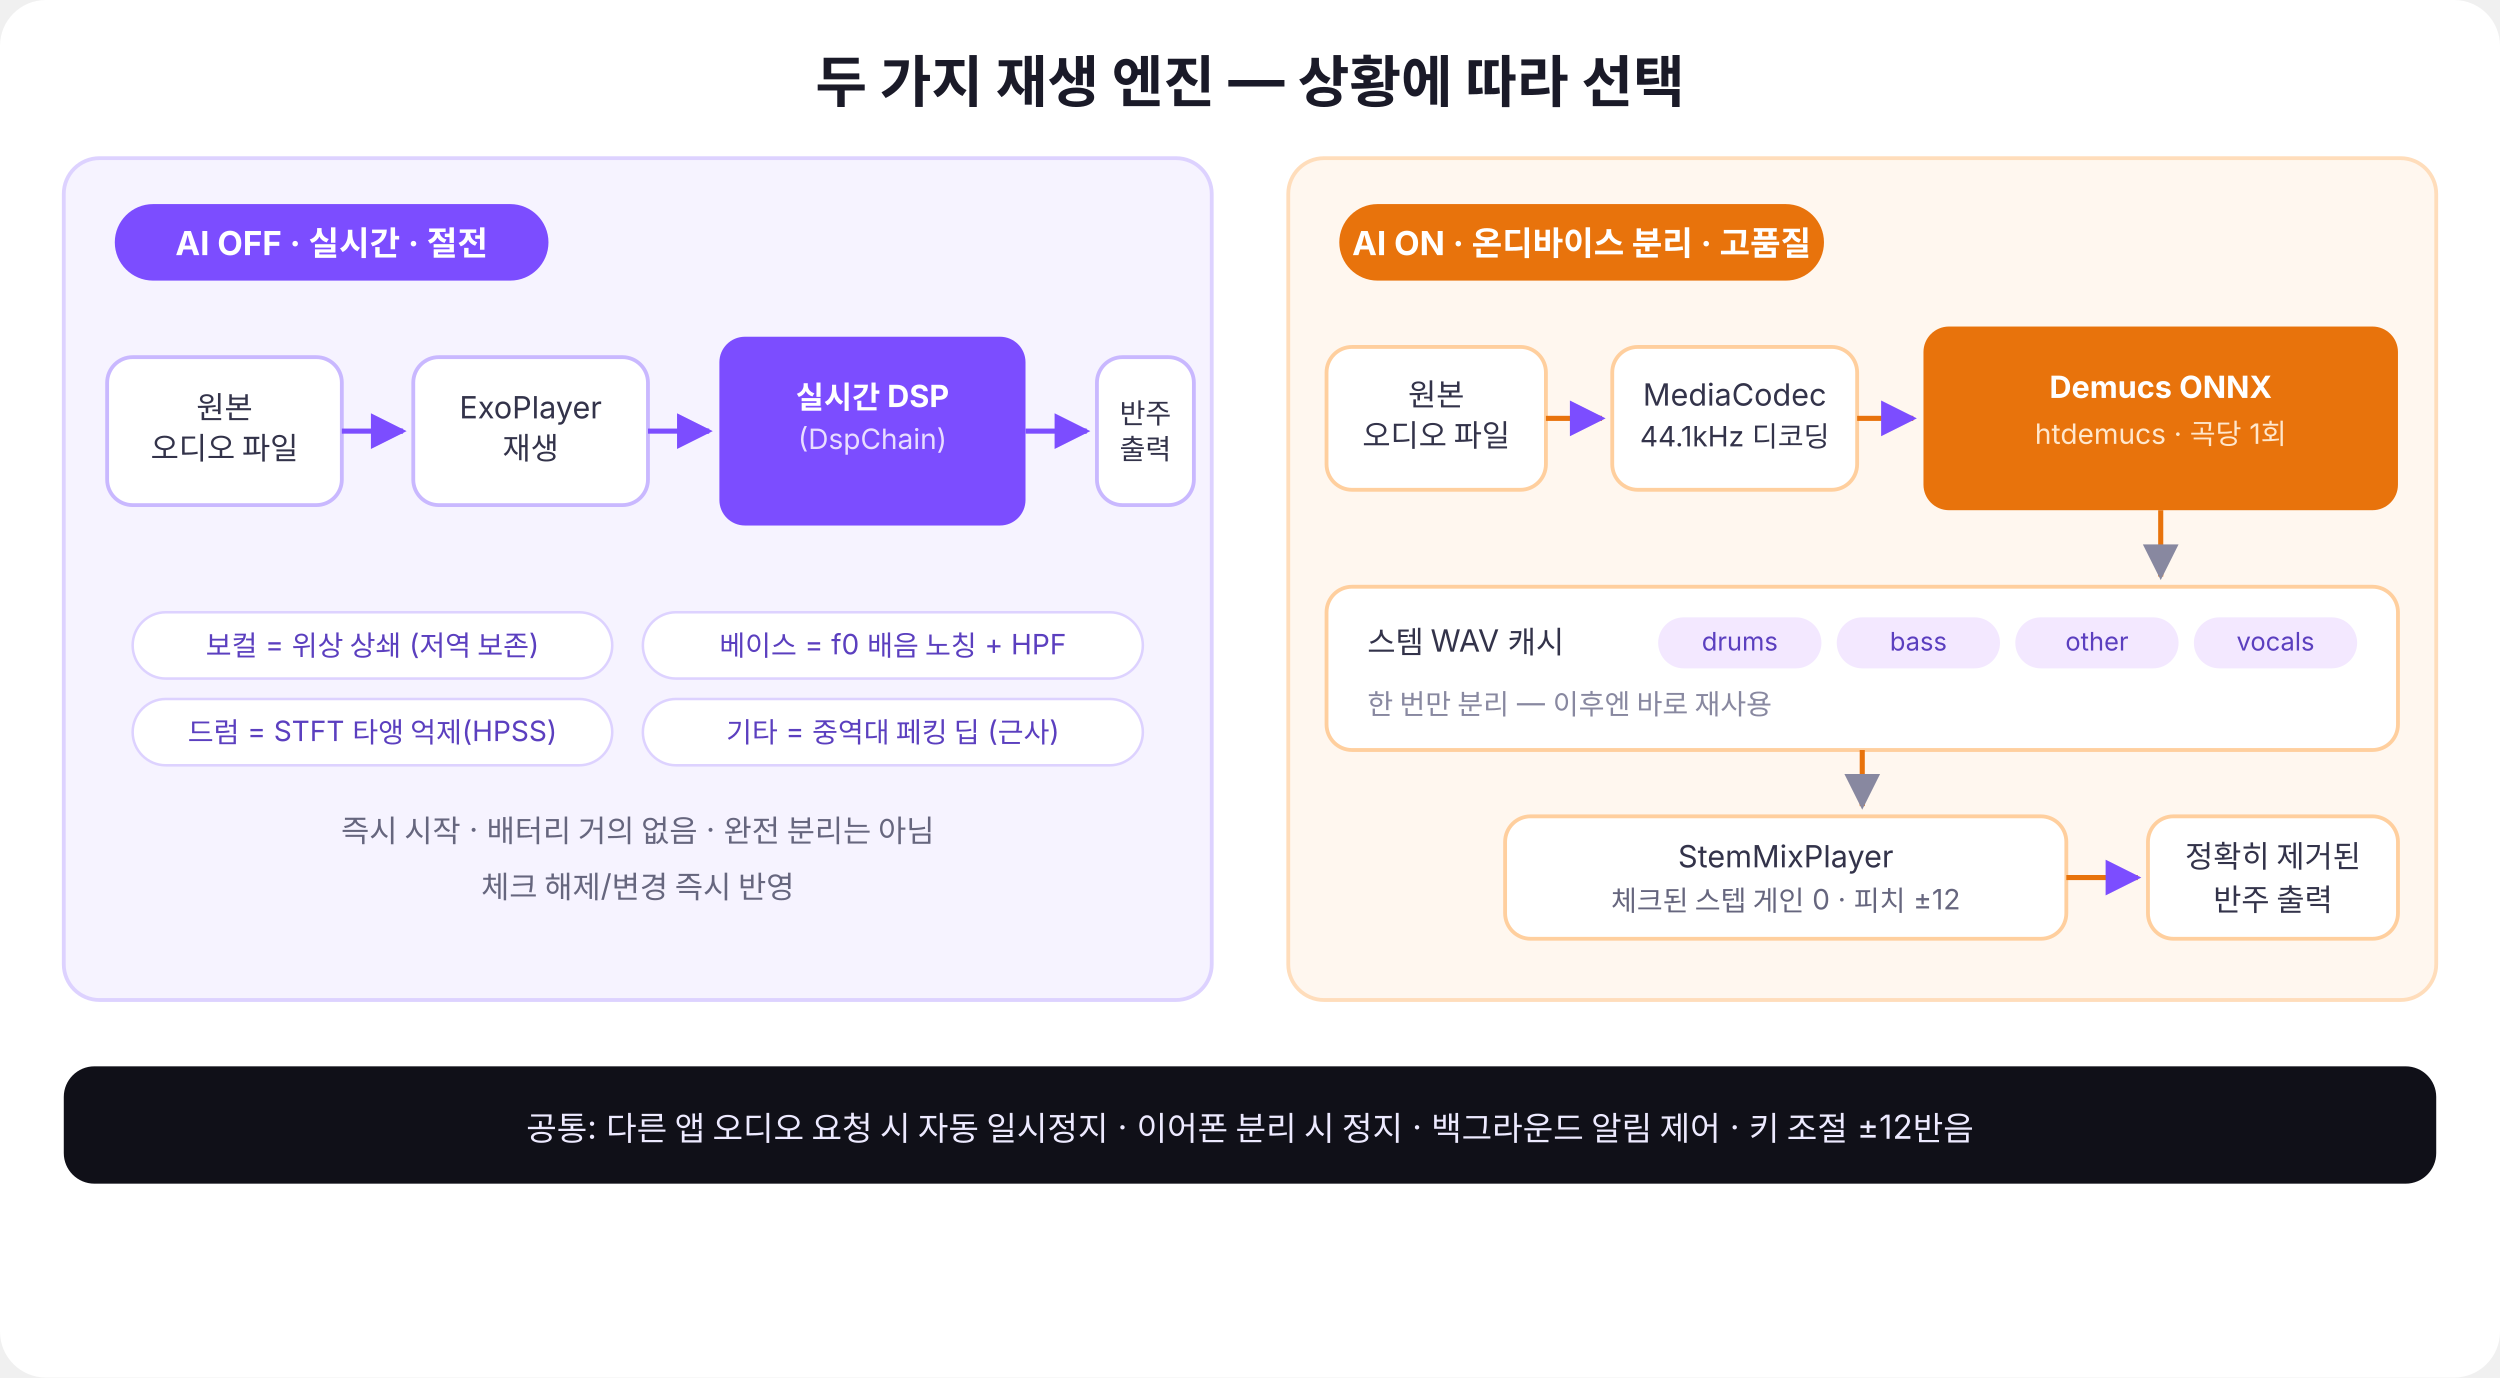
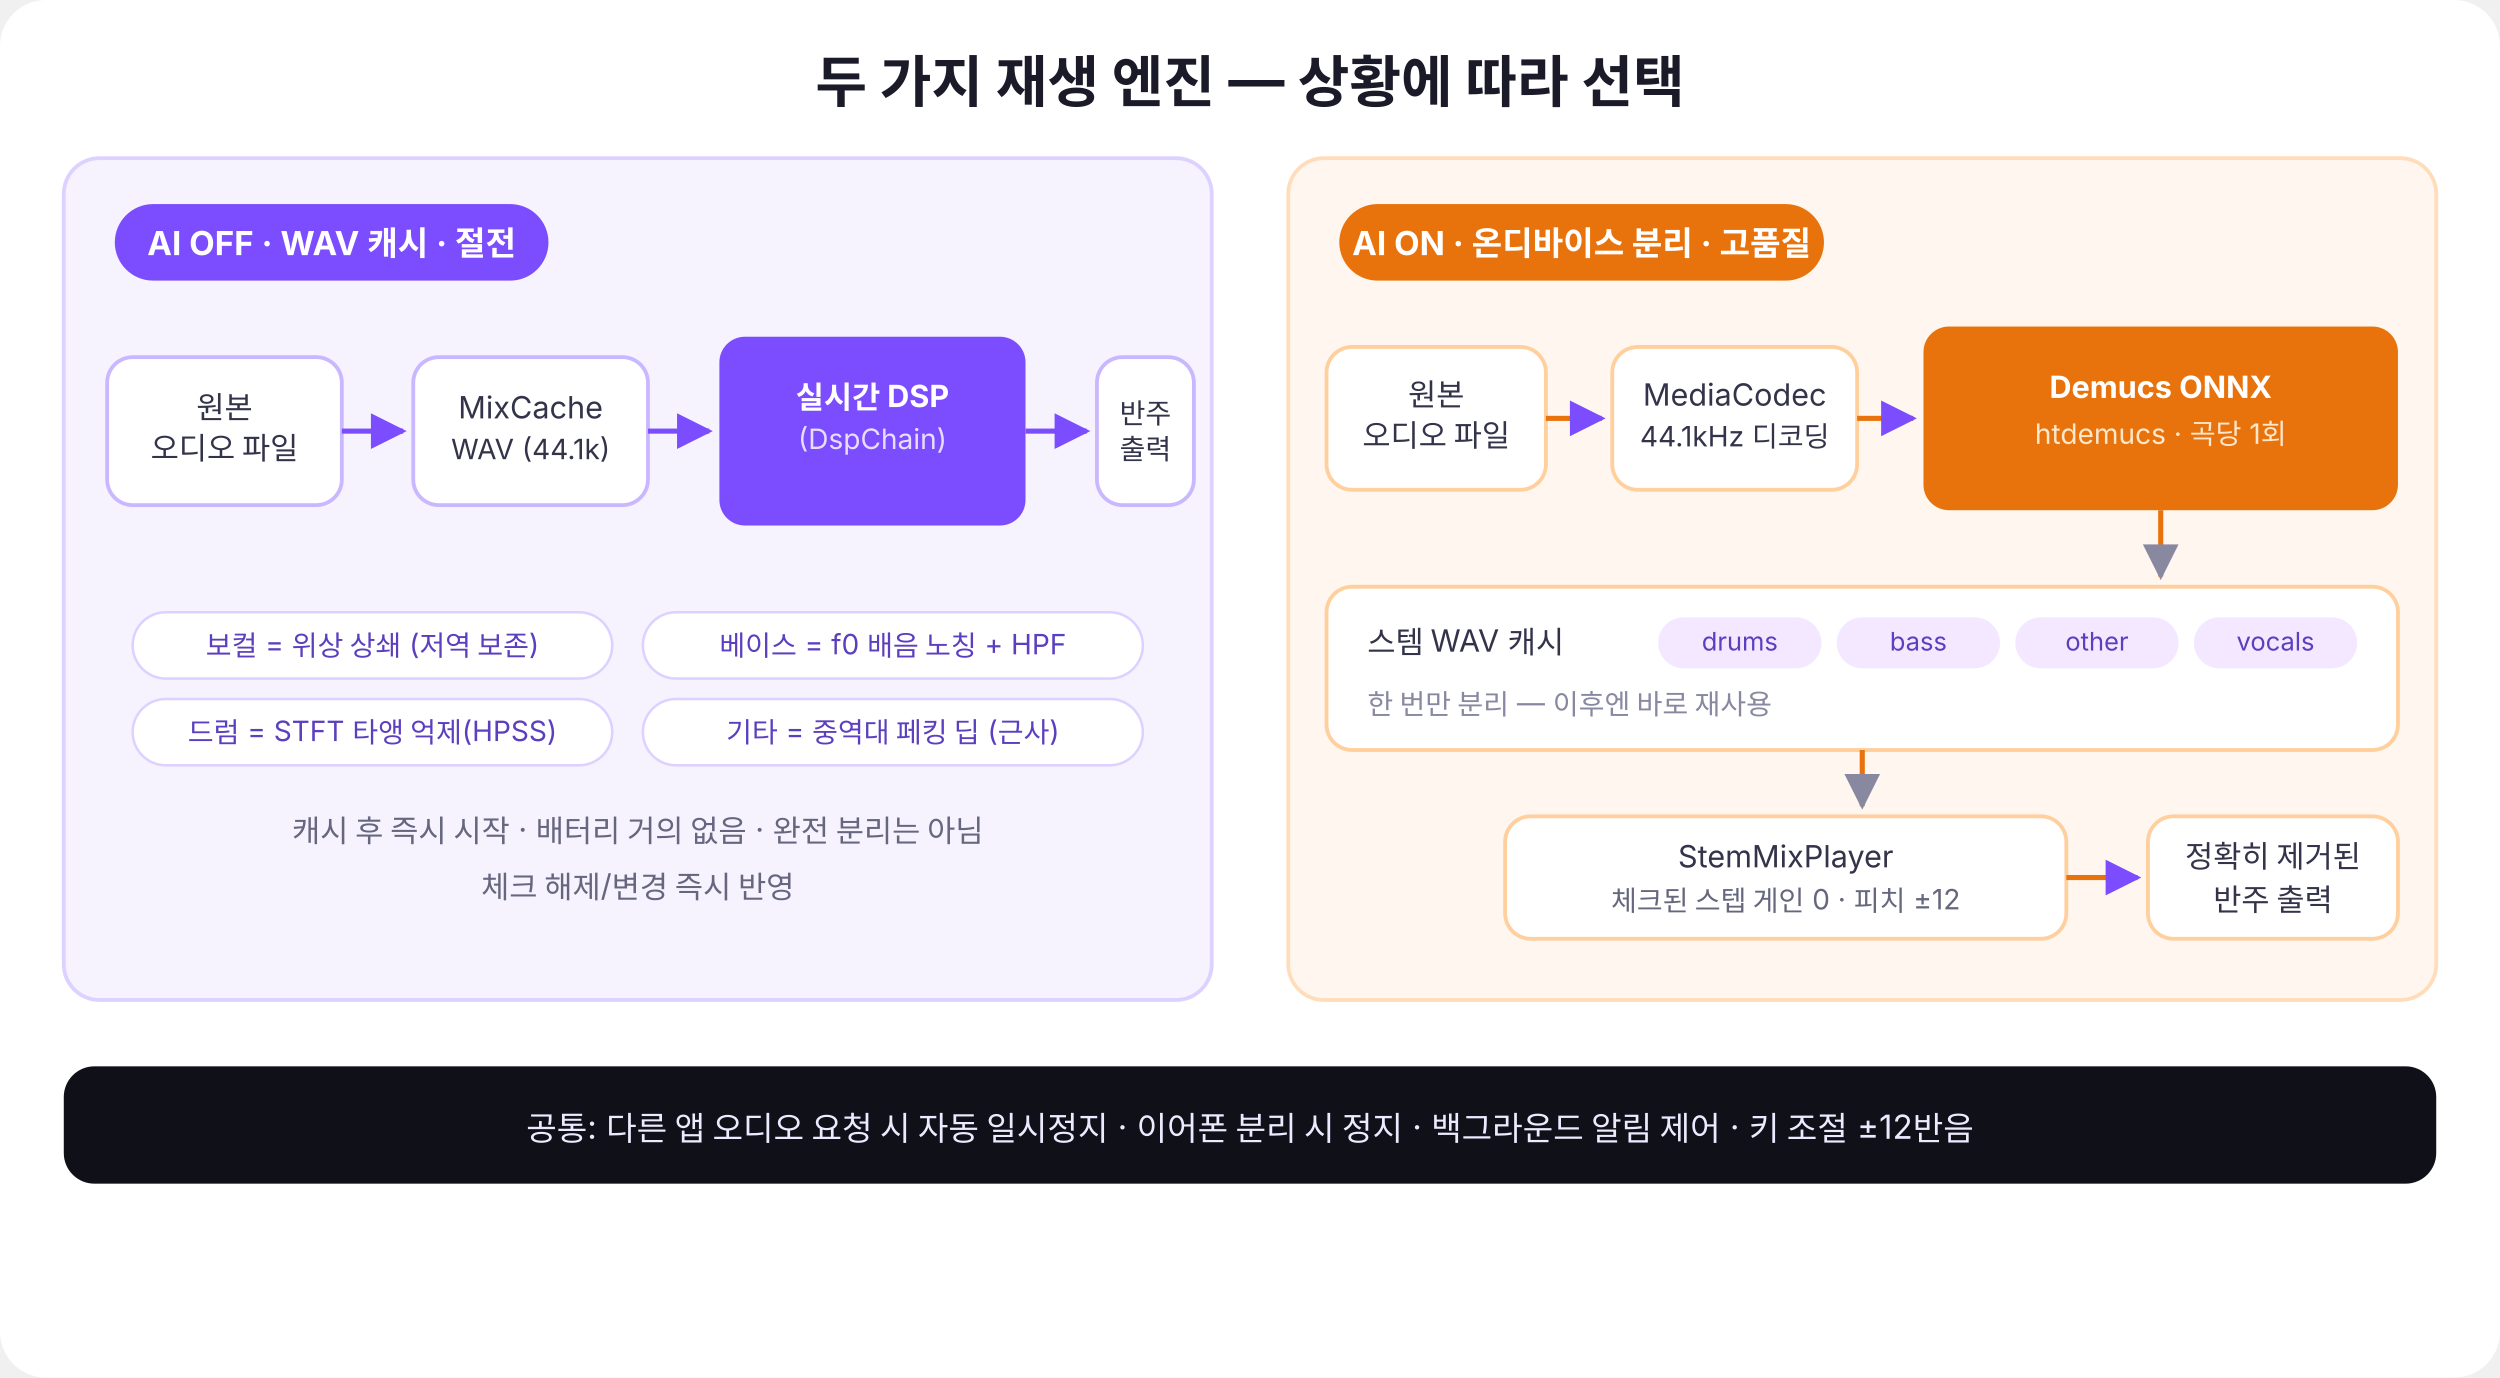
<svg xmlns="http://www.w3.org/2000/svg" width="980" height="540" viewBox="0 0 980 540">
  <defs>
    <marker id="ar" viewBox="0 0 10 10" refX="9" refY="5" markerWidth="7" markerHeight="7" orient="auto">
      <path d="M0,0 L10,5 L0,10 z" fill="#7C4DFF" />
    </marker>
    <marker id="arg" viewBox="0 0 10 10" refX="9" refY="5" markerWidth="7" markerHeight="7" orient="auto">
      <path d="M0,0 L10,5 L0,10 z" fill="#8888a0" />
    </marker>
  </defs>
  <rect x="0" y="0" width="980" height="540" rx="18" fill="#ffffff" />
  <text x="490" y="40" font-family="-apple-system,'Segoe UI',sans-serif" font-size="22" font-weight="bold" fill="#1a1a28" text-anchor="middle">두 가지 재생 엔진 — 상황에 따라 선택</text>
  <rect x="25" y="62" width="450" height="330" rx="14" fill="#F6F3FF" stroke="#DDD2FF" stroke-width="1.5" />
  <rect x="45" y="80" width="170" height="30" rx="15" fill="#7C4DFF" />
-   <text x="130" y="100" font-family="-apple-system,'Segoe UI',sans-serif" font-size="13" font-weight="bold" fill="#ffffff" text-anchor="middle">AI OFF · 실시간 · 절전</text>
+   <text x="130" y="100" font-family="-apple-system,'Segoe UI',sans-serif" font-size="13" font-weight="bold" fill="#ffffff" text-anchor="middle">AI OFF · WAV 캐시 · 절전</text>
  <g font-family="-apple-system,'Segoe UI',sans-serif" font-size="12">
    <rect x="42" y="140" width="92" height="58" rx="10" fill="#ffffff" stroke="#C9B8FF" stroke-width="1.5" />
    <text x="88" y="164" text-anchor="middle" fill="#33334a">원본</text>
    <text x="88" y="180" text-anchor="middle" fill="#33334a">오디오 파일</text>
    <line x1="134" y1="169" x2="158" y2="169" stroke="#7C4DFF" stroke-width="2" marker-end="url(#ar)" />
    <rect x="162" y="140" width="92" height="58" rx="10" fill="#ffffff" stroke="#C9B8FF" stroke-width="1.5" />
-     <text x="208" y="164" text-anchor="middle" fill="#33334a">ExoPlayer</text>
-     <text x="208" y="180" text-anchor="middle" fill="#33334a">재생</text>
+     <text x="208" y="164" text-anchor="middle" fill="#33334a">MixCache</text>
+     <text x="208" y="180" text-anchor="middle" fill="#33334a" font-size="11">WAV (44.1k)</text>
    <line x1="254" y1="169" x2="278" y2="169" stroke="#7C4DFF" stroke-width="2" marker-end="url(#ar)" />
    <rect x="282" y="132" width="120" height="74" rx="10" fill="#7C4DFF" />
    <text x="342" y="160" text-anchor="middle" fill="#ffffff" font-weight="bold">실시간 DSP</text>
    <text x="342" y="176" text-anchor="middle" fill="#E9DDFF" font-size="11">(DspChain)</text>
    <line x1="402" y1="169" x2="426" y2="169" stroke="#7C4DFF" stroke-width="2" marker-end="url(#ar)" />
    <rect x="430" y="140" width="38" height="58" rx="10" fill="#ffffff" stroke="#C9B8FF" stroke-width="1.5" />
    <text x="449" y="166" text-anchor="middle" fill="#33334a" font-size="11">반주</text>
    <text x="449" y="180" text-anchor="middle" fill="#33334a" font-size="11">출력</text>
    <g font-size="11">
      <rect x="52" y="240" width="188" height="26" rx="13" fill="#ffffff" stroke="#DDD2FF" />
      <text x="146" y="257" text-anchor="middle" fill="#5B3FBF">보컬 = 위상 상쇄 (저역 보존)</text>
      <rect x="252" y="240" width="196" height="26" rx="13" fill="#ffffff" stroke="#DDD2FF" />
      <text x="350" y="257" text-anchor="middle" fill="#5B3FBF">베이스 = f0 배음 노칭 + HPF</text>
      <rect x="52" y="274" width="188" height="26" rx="13" fill="#ffffff" stroke="#DDD2FF" />
      <text x="146" y="291" text-anchor="middle" fill="#5B3FBF">드럼 = STFT 타앵 억제(HPSS)</text>
      <rect x="252" y="274" width="196" height="26" rx="13" fill="#ffffff" stroke="#DDD2FF" />
      <text x="350" y="291" text-anchor="middle" fill="#5B3FBF">기타 = 중역대 페킹 딥 (근사)</text>
    </g>
-     <text x="250" y="330" text-anchor="middle" font-size="12" fill="#66667e">즉시 시작 · 배터리 거의 없음 · 완전 분리는 아님</text>
+     <text x="250" y="330" text-anchor="middle" font-size="12" fill="#66667e">캐시 후 즉시 시작 · 배터리 거의 없음 · 완전 분리는 아님</text>
    <text x="250" y="352" text-anchor="middle" font-size="12" fill="#66667e">체크 해제/변경 즉시 반영</text>
  </g>
  <rect x="505" y="62" width="450" height="330" rx="14" fill="#FFF7EF" stroke="#FFDDBB" stroke-width="1.5" />
  <rect x="525" y="80" width="190" height="30" rx="15" fill="#E8730C" />
  <text x="620" y="100" font-family="-apple-system,'Segoe UI',sans-serif" font-size="13" font-weight="bold" fill="#ffffff" text-anchor="middle">AI ON · 온디바이스 분리 · 고품질</text>
  <g font-family="-apple-system,'Segoe UI',sans-serif" font-size="12">
    <rect x="520" y="136" width="86" height="56" rx="10" fill="#ffffff" stroke="#FFCF9E" stroke-width="1.5" />
    <text x="563" y="159" text-anchor="middle" fill="#33334a">원본</text>
    <text x="563" y="175" text-anchor="middle" fill="#33334a">오디오 파일</text>
    <line x1="606" y1="164" x2="628" y2="164" stroke="#E8730C" stroke-width="2" marker-end="url(#ar)" />
    <rect x="632" y="136" width="96" height="56" rx="10" fill="#ffffff" stroke="#FFCF9E" stroke-width="1.5" />
    <text x="680" y="159" text-anchor="middle" fill="#33334a">MediaCodec</text>
    <text x="680" y="175" text-anchor="middle" fill="#33334a" font-size="11">44.1kHz 디코딩</text>
    <line x1="728" y1="164" x2="750" y2="164" stroke="#E8730C" stroke-width="2" marker-end="url(#ar)" />
    <rect x="754" y="128" width="186" height="72" rx="10" fill="#E8730C" />
    <text x="847" y="156" text-anchor="middle" fill="#ffffff" font-weight="bold">Demucs ONNX</text>
    <text x="847" y="174" text-anchor="middle" fill="#FFE7CC" font-size="11">htdemucs · 곡당 1회</text>
    <line x1="847" y1="200" x2="847" y2="226" stroke="#E8730C" stroke-width="2" marker-end="url(#arg)" />
    <rect x="520" y="230" width="420" height="64" rx="10" fill="#ffffff" stroke="#FFCF9E" stroke-width="1.5" />
    <text x="536" y="256" fill="#33334a" font-size="12">스템 WAV 캐시</text>
    <g font-size="10">
      <rect x="650" y="242" width="64" height="20" rx="10" fill="#F3E8FF" />
      <text x="682" y="255" text-anchor="middle" fill="#5B3FBF">drums</text>
      <rect x="720" y="242" width="64" height="20" rx="10" fill="#F3E8FF" />
      <text x="752" y="255" text-anchor="middle" fill="#5B3FBF">bass</text>
      <rect x="790" y="242" width="64" height="20" rx="10" fill="#F3E8FF" />
      <text x="822" y="255" text-anchor="middle" fill="#5B3FBF">other</text>
      <rect x="860" y="242" width="64" height="20" rx="10" fill="#F3E8FF" />
      <text x="892" y="255" text-anchor="middle" fill="#5B3FBF">vocals</text>
    </g>
    <text x="536" y="280" font-size="11" fill="#8888a0">한 번만 분리 — 이후엔 바로 재사용</text>
    <line x1="730" y1="294" x2="730" y2="316" stroke="#E8730C" stroke-width="2" marker-end="url(#arg)" />
    <rect x="590" y="320" width="220" height="48" rx="10" fill="#ffffff" stroke="#FFCF9E" stroke-width="1.5" />
    <text x="700" y="340" text-anchor="middle" fill="#33334a">StemMixPlayer</text>
    <text x="700" y="357" text-anchor="middle" fill="#66667e" font-size="11">체크된 스텝 게인 0 · 피치 ±12</text>
    <line x1="810" y1="344" x2="838" y2="344" stroke="#E8730C" stroke-width="2" marker-end="url(#ar)" />
    <rect x="842" y="320" width="98" height="48" rx="10" fill="#ffffff" stroke="#FFCF9E" stroke-width="1.5" />
    <text x="891" y="340" text-anchor="middle" fill="#33334a">정확히 제거된</text>
    <text x="891" y="357" text-anchor="middle" fill="#33334a">반주 출력</text>
  </g>
  <rect x="25" y="418" width="930" height="46" rx="12" fill="#101018" />
  <text x="490" y="447" font-family="-apple-system,'Segoe UI',sans-serif" font-size="13" fill="#EDEAFF" text-anchor="middle">공통: 다른 앱 오디오 요청 시 자동 일시정지 · 이어폰 분리 시 정지 · 백그라운드 알림 제어 · 키 조절 ±12반음</text>
</svg>
